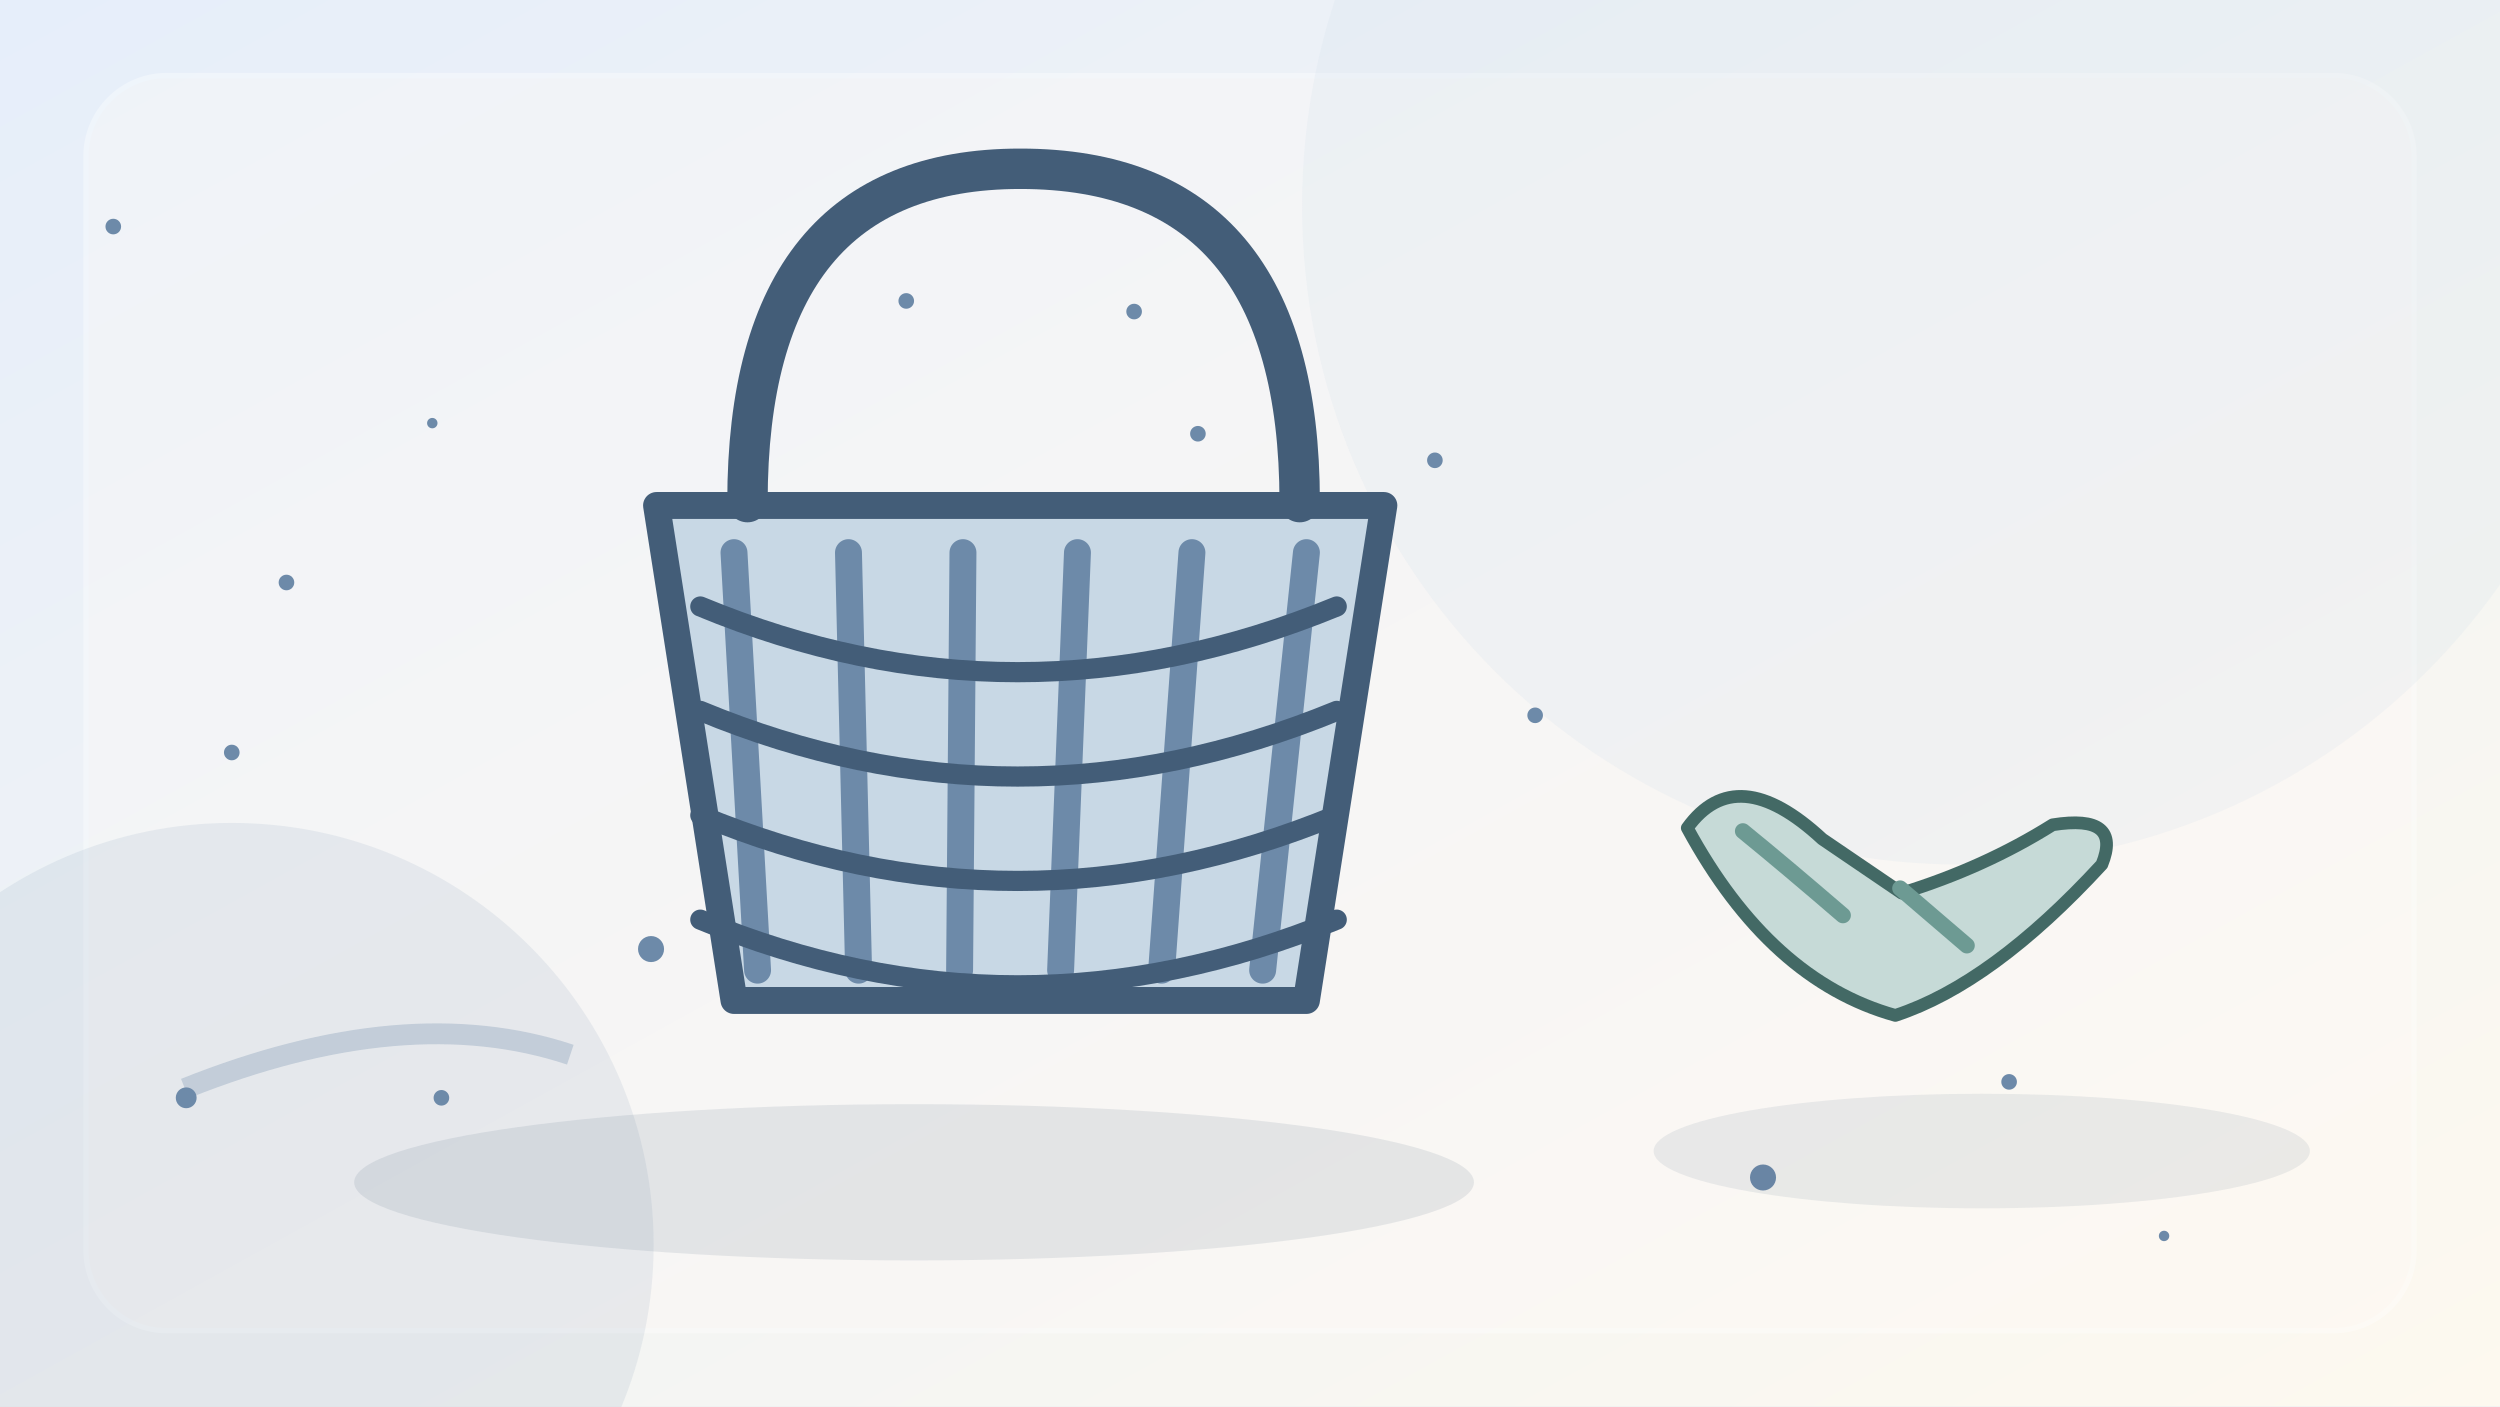
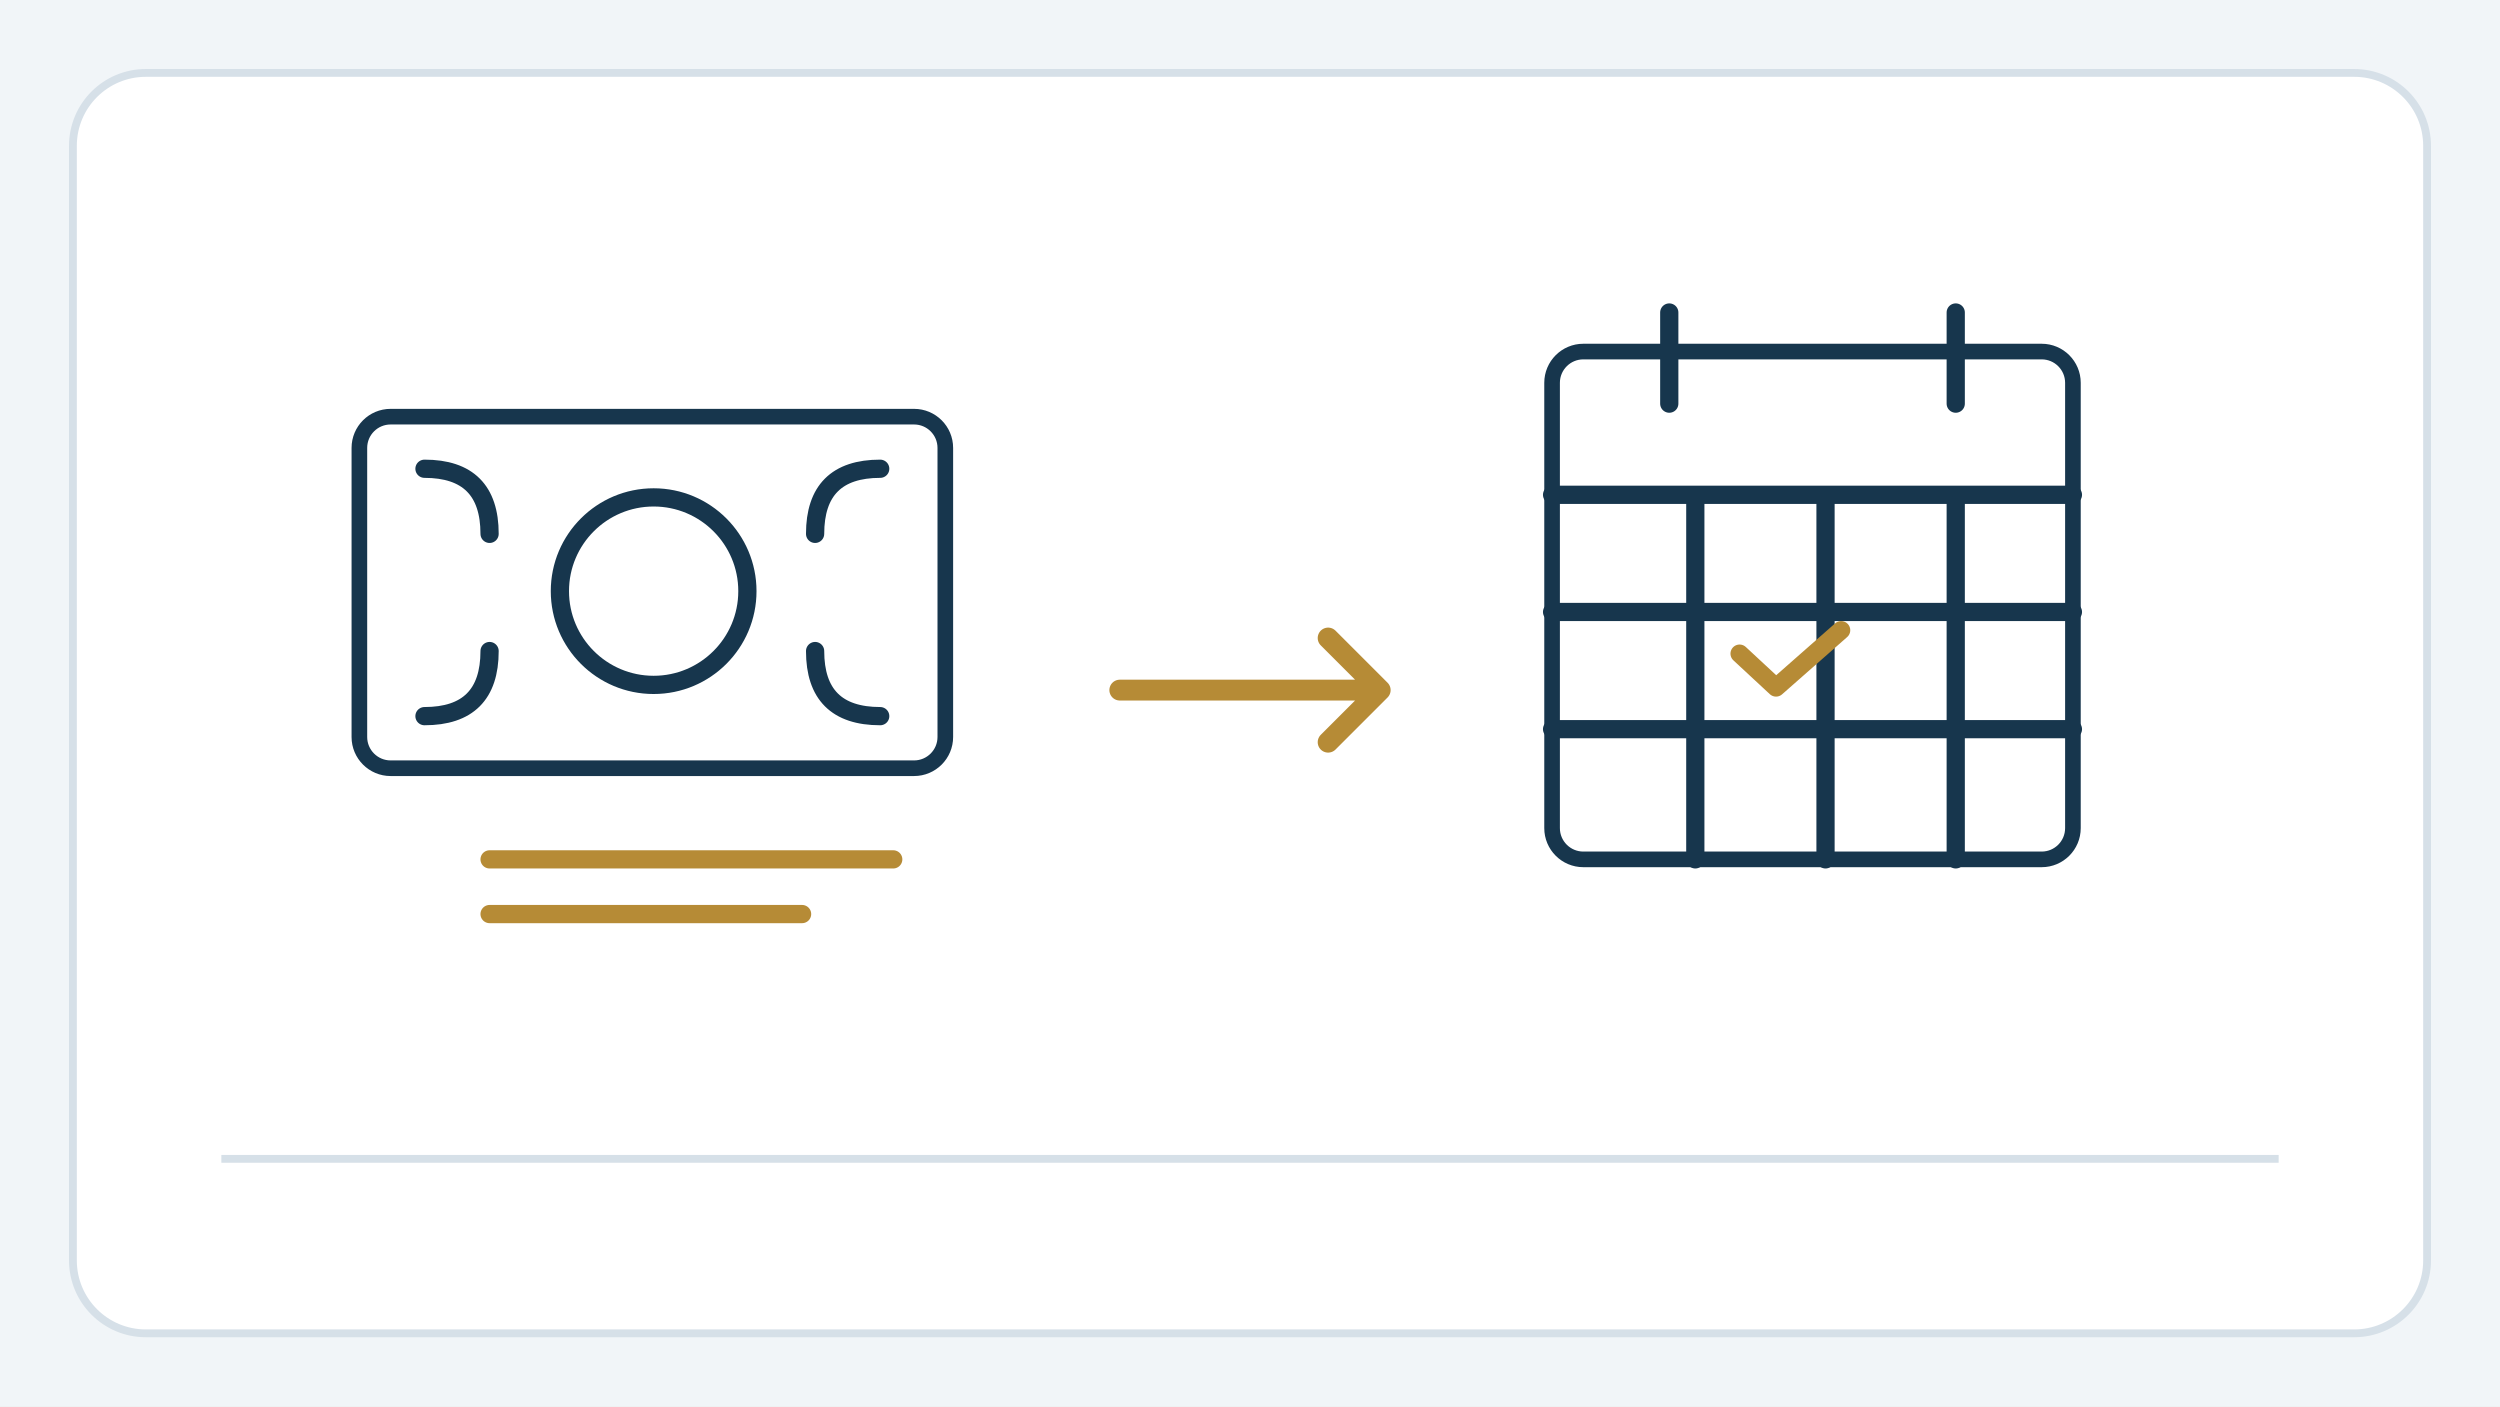
- <svg xmlns="http://www.w3.org/2000/svg" width="960" height="540" viewBox="0 0 960 540" role="img" aria-label="Autorska ilustracja: Dodatkowy koszt przed rezerwacją">
-   <defs>
-     <linearGradient id="background" x1="0" y1="0" x2="1" y2="1">
-       <stop offset="0" stop-color="#e6eefa" />
-       <stop offset="1" stop-color="#fdf9ef" />
-     </linearGradient>
-   </defs>
-   <rect width="960" height="540" fill="url(#background)" />
-   <rect x="33" y="29" width="894" height="482" rx="31" fill="#fffaf7" opacity=".35" stroke="#fff" stroke-width="2" />
-   <circle cx="753" cy="79" r="253" fill="#c8d8e5" opacity=".16" />
-   <circle cx="89" cy="478" r="162" fill="#6d8aa9" opacity=".12" />
-   <circle cx="435.5" cy="119.64" r="3" fill="#6d8aa9" stroke="none" stroke-width="4" />
-   <circle cx="71.5" cy="421.56" r="4" fill="#6d8aa9" stroke="none" stroke-width="4" />
-   <circle cx="589.5" cy="274.68" r="3" fill="#6d8aa9" stroke="none" stroke-width="4" />
-   <circle cx="348" cy="115.56" r="3" fill="#6d8aa9" stroke="none" stroke-width="4" />
-   <circle cx="110" cy="223.68" r="3" fill="#6d8aa9" stroke="none" stroke-width="4" />
-   <circle cx="166" cy="162.48" r="2" fill="#6d8aa9" stroke="none" stroke-width="4" />
-   <circle cx="43.5" cy="87" r="3" fill="#6d8aa9" stroke="none" stroke-width="4" />
-   <circle cx="831" cy="474.6" r="2" fill="#6d8aa9" stroke="none" stroke-width="4" />
-   <circle cx="89" cy="288.96" r="3" fill="#6d8aa9" stroke="none" stroke-width="4" />
-   <circle cx="460" cy="166.56" r="3" fill="#6d8aa9" stroke="none" stroke-width="4" />
-   <circle cx="771.5" cy="415.44" r="3" fill="#6d8aa9" stroke="none" stroke-width="4" />
-   <circle cx="551" cy="176.76" r="3" fill="#6d8aa9" stroke="none" stroke-width="4" />
-   <circle cx="677" cy="452.16" r="5" fill="#6d8aa9" stroke="none" stroke-width="4" />
-   <circle cx="169.5" cy="421.56" r="3" fill="#6d8aa9" stroke="none" stroke-width="4" />
-   <circle cx="250" cy="364.44" r="5" fill="#6d8aa9" stroke="none" stroke-width="4" />
-   <ellipse cx="351" cy="454" rx="215" ry="30" fill="#435d78" opacity=".12" />
-   <ellipse cx="761" cy="442" rx="126" ry="22" fill="#435d78" opacity=".10" />
-   <g transform="translate(181 48) scale(1.293)">
-     <path d="M55 113h216l-23 147H78Z" fill="#c8d8e5" stroke="#435d78" stroke-width="8" stroke-linejoin="round" stroke-linecap="round" />
-     <path d="M82 112q0-99 81-99q83 0 83 99" fill="none" stroke="#435d78" stroke-width="12" stroke-linejoin="round" stroke-linecap="round" />
-     <path d="M78 127L85 251" stroke="#6d8aa9" stroke-width="8" stroke-linecap="round" fill="none" />
-     <path d="M112 127L115 251" stroke="#6d8aa9" stroke-width="8" stroke-linecap="round" fill="none" />
-     <path d="M146 127L145 251" stroke="#6d8aa9" stroke-width="8" stroke-linecap="round" fill="none" />
-     <path d="M180 127L175 251" stroke="#6d8aa9" stroke-width="8" stroke-linecap="round" fill="none" />
-     <path d="M214 127L205 251" stroke="#6d8aa9" stroke-width="8" stroke-linecap="round" fill="none" />
-     <path d="M248 127L235 251" stroke="#6d8aa9" stroke-width="8" stroke-linecap="round" fill="none" />
-     <path d="M68 143q94 39 189 0" fill="none" stroke="#435d78" stroke-width="6" stroke-linejoin="round" stroke-linecap="round" />
-     <path d="M68 174q94 39 189 0" fill="none" stroke="#435d78" stroke-width="6" stroke-linejoin="round" stroke-linecap="round" />
-     <path d="M68 205q94 39 189 0" fill="none" stroke="#435d78" stroke-width="6" stroke-linejoin="round" stroke-linecap="round" />
-     <path d="M68 236q94 39 189 0" fill="none" stroke="#435d78" stroke-width="6" stroke-linejoin="round" stroke-linecap="round" />
+ <svg xmlns="http://www.w3.org/2000/svg" width="960" height="540" viewBox="0 0 960 540" role="img" aria-label="Dodatkowy koszt przed rezerwacją — Schemat przedmiotów: koszty i kalendarz">
+   <rect width="960" height="540" fill="#f1f5f8" />
+   <rect x="28" y="28" width="904" height="484" rx="28" fill="#fff" stroke="#d6e0e8" stroke-width="3" />
+   <g transform="translate(93 85)">
+     <rect x="45" y="75" width="225" height="135" rx="12" fill="#fff" stroke="#17364d" stroke-width="6" />
+     <path d="M70 95Q95 95 95 120 M245 95Q220 95 220 120 M70 190Q95 190 95 165 M245 190Q220 190 220 165" fill="none" stroke="#17364d" stroke-width="7" stroke-linecap="round" stroke-linejoin="round" />
+     <circle cx="158" cy="142" r="36" fill="none" stroke="#17364d" stroke-width="7" />
+     <path d="M95 245H250 M95 266H215" fill="none" stroke="#b68b36" stroke-width="7" stroke-linecap="round" stroke-linejoin="round" />
  </g>
-   <g transform="translate(629 224) scale(0.610)">
-     <path d="M31 154q31-43 85 7l50 34q52-16 95-43q44-7 31 25q-69 75-130 95q-79-22-131-118Z" fill="#c6dad7" stroke="#436965" stroke-width="8" stroke-linejoin="round" stroke-linecap="round" />
-     <path d="M66 156q27 22 63 53m36-17 42 36" fill="none" stroke="#6d9a93" stroke-width="10" stroke-linejoin="round" stroke-linecap="round" />
+   <g transform="translate(536 85)">
+     <rect x="60" y="50" width="200" height="195" rx="12" fill="#fff" stroke="#17364d" stroke-width="6" />
+     <path d="M60 105H260 M115 105V245 M165 105V245 M215 105V245 M60 150H260 M60 195H260 M105 35V70 M215 35V70" fill="none" stroke="#17364d" stroke-width="7" stroke-linecap="round" stroke-linejoin="round" />
+     <path d="M132 166L146 179L171 157" fill="none" stroke="#b68b36" stroke-width="7" stroke-linecap="round" stroke-linejoin="round" />
  </g>
-   <path d="M71 418q85-34 148-13" fill="none" stroke="#6d8aa9" opacity=".29" stroke-width="8" />
+   <path d="M430 265H530 M510 245L530 265L510 285" fill="none" stroke="#b68b36" stroke-width="8" stroke-linecap="round" stroke-linejoin="round" />
+   <path d="M85 445H875" fill="none" stroke="#d6e0e8" stroke-width="3" />
</svg>
